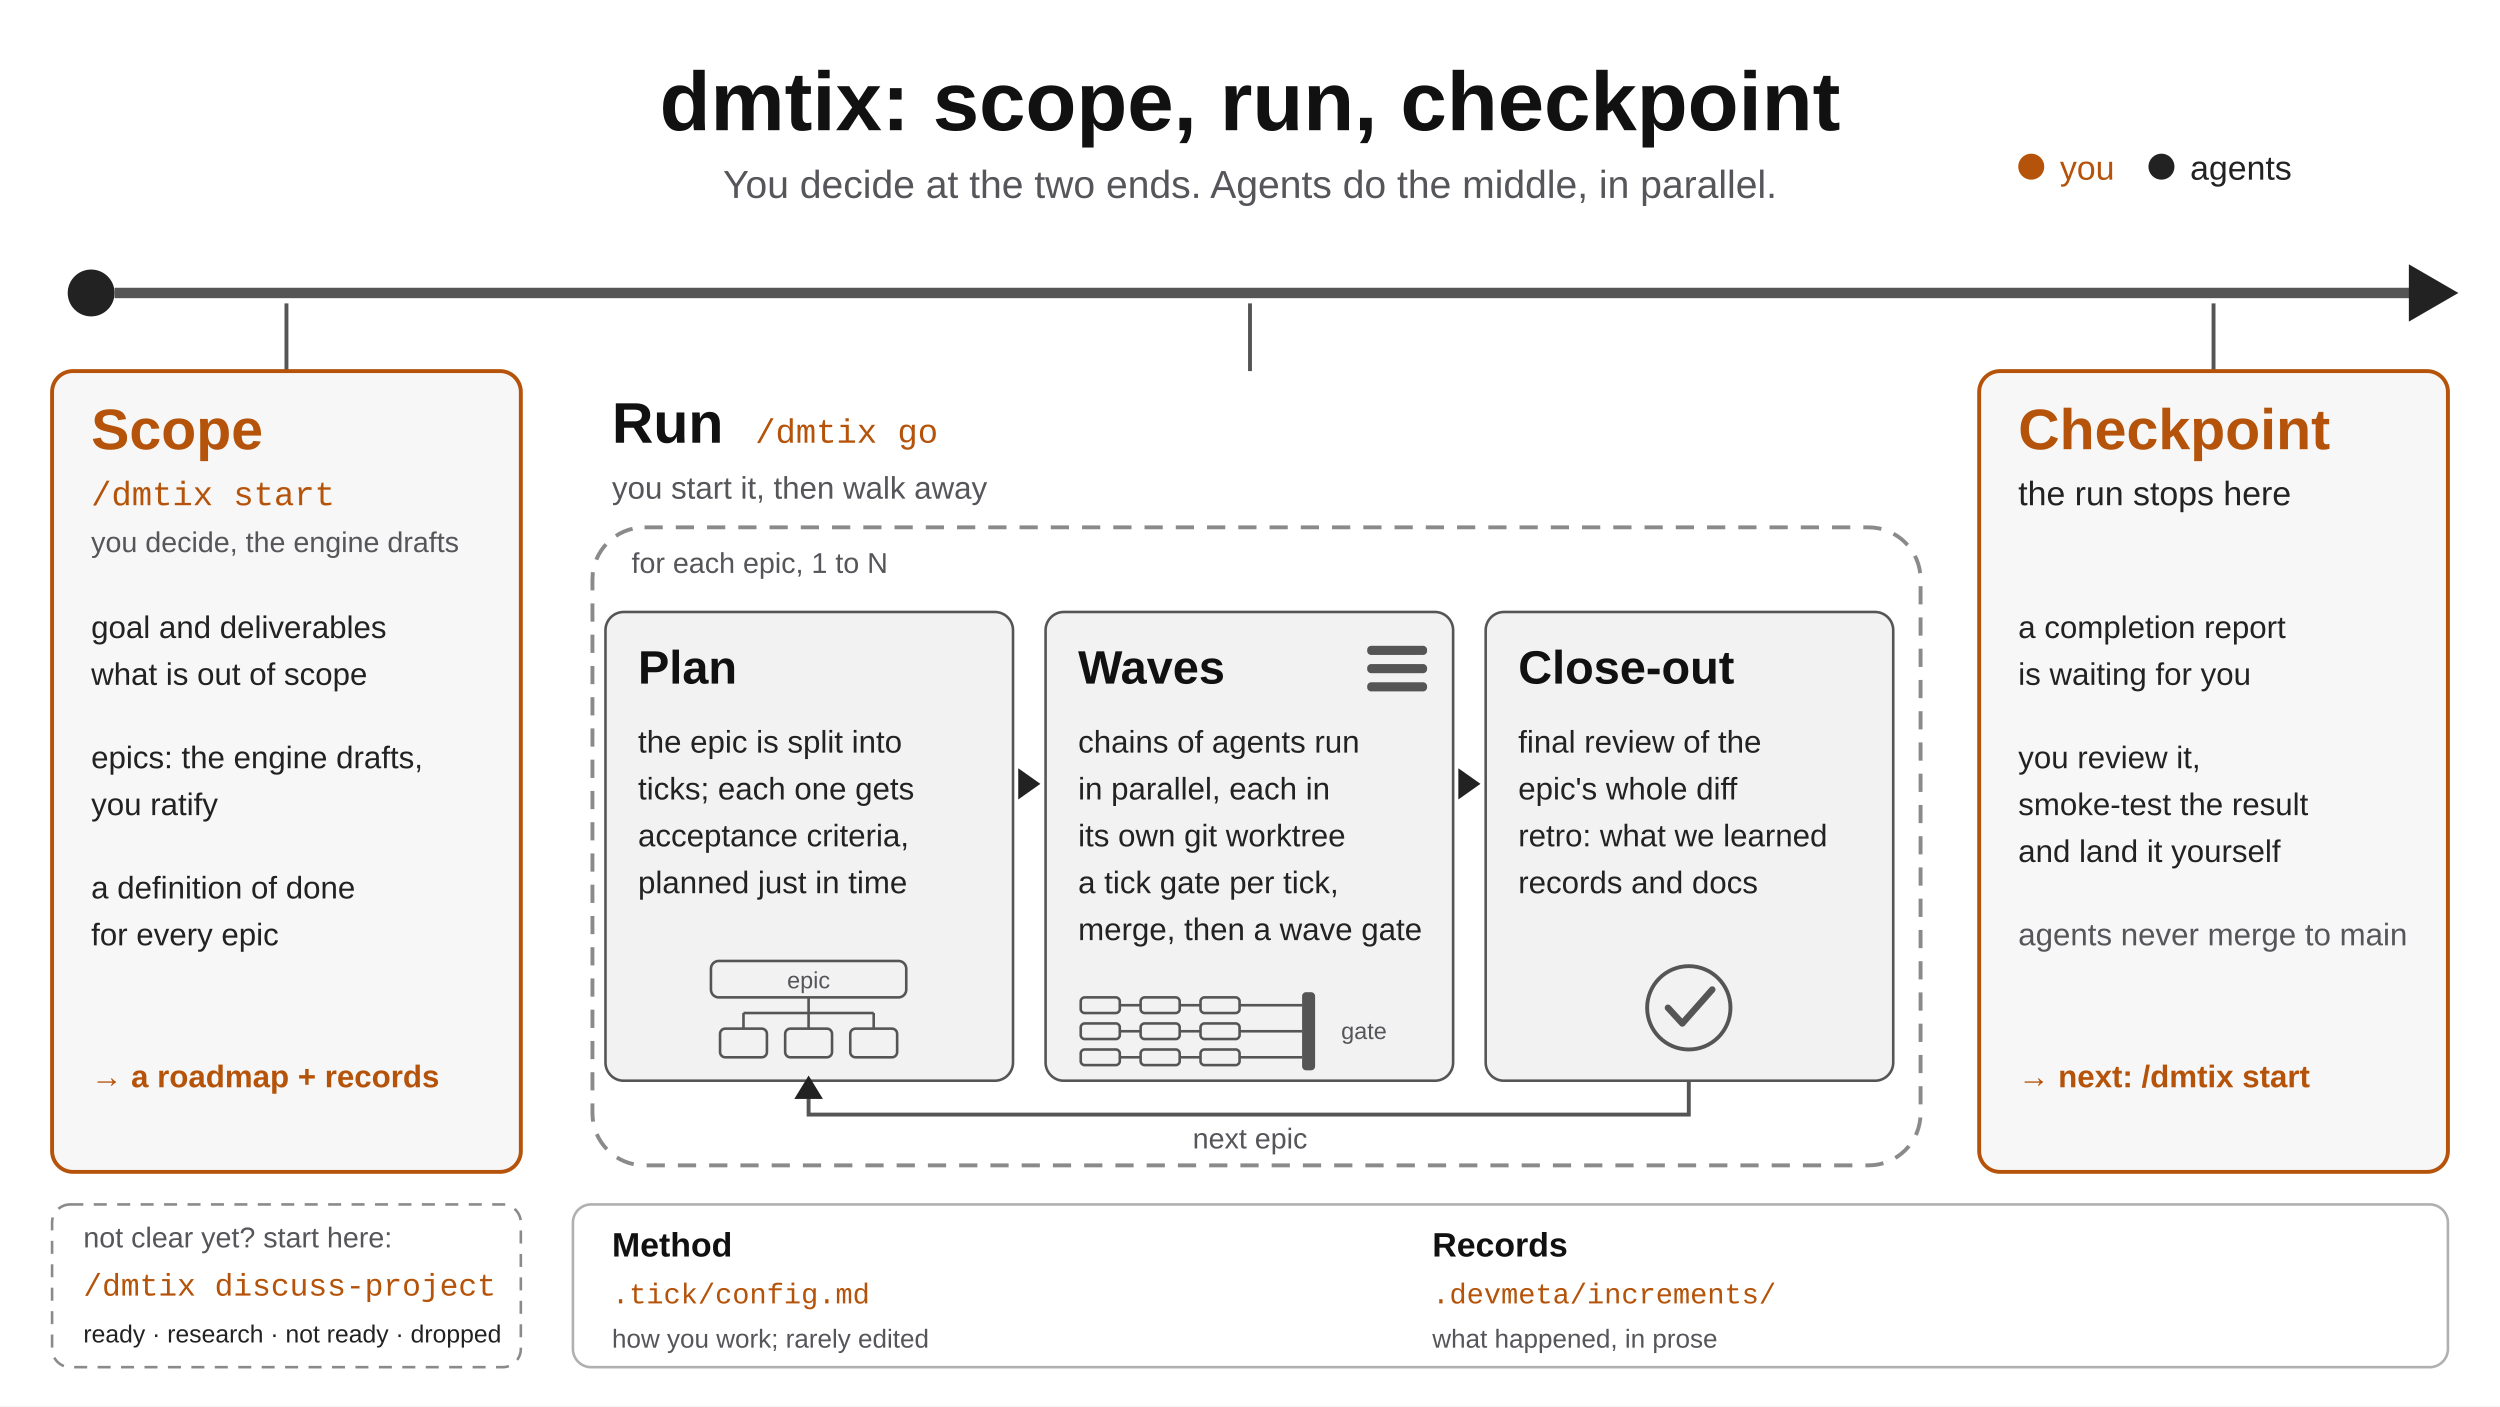
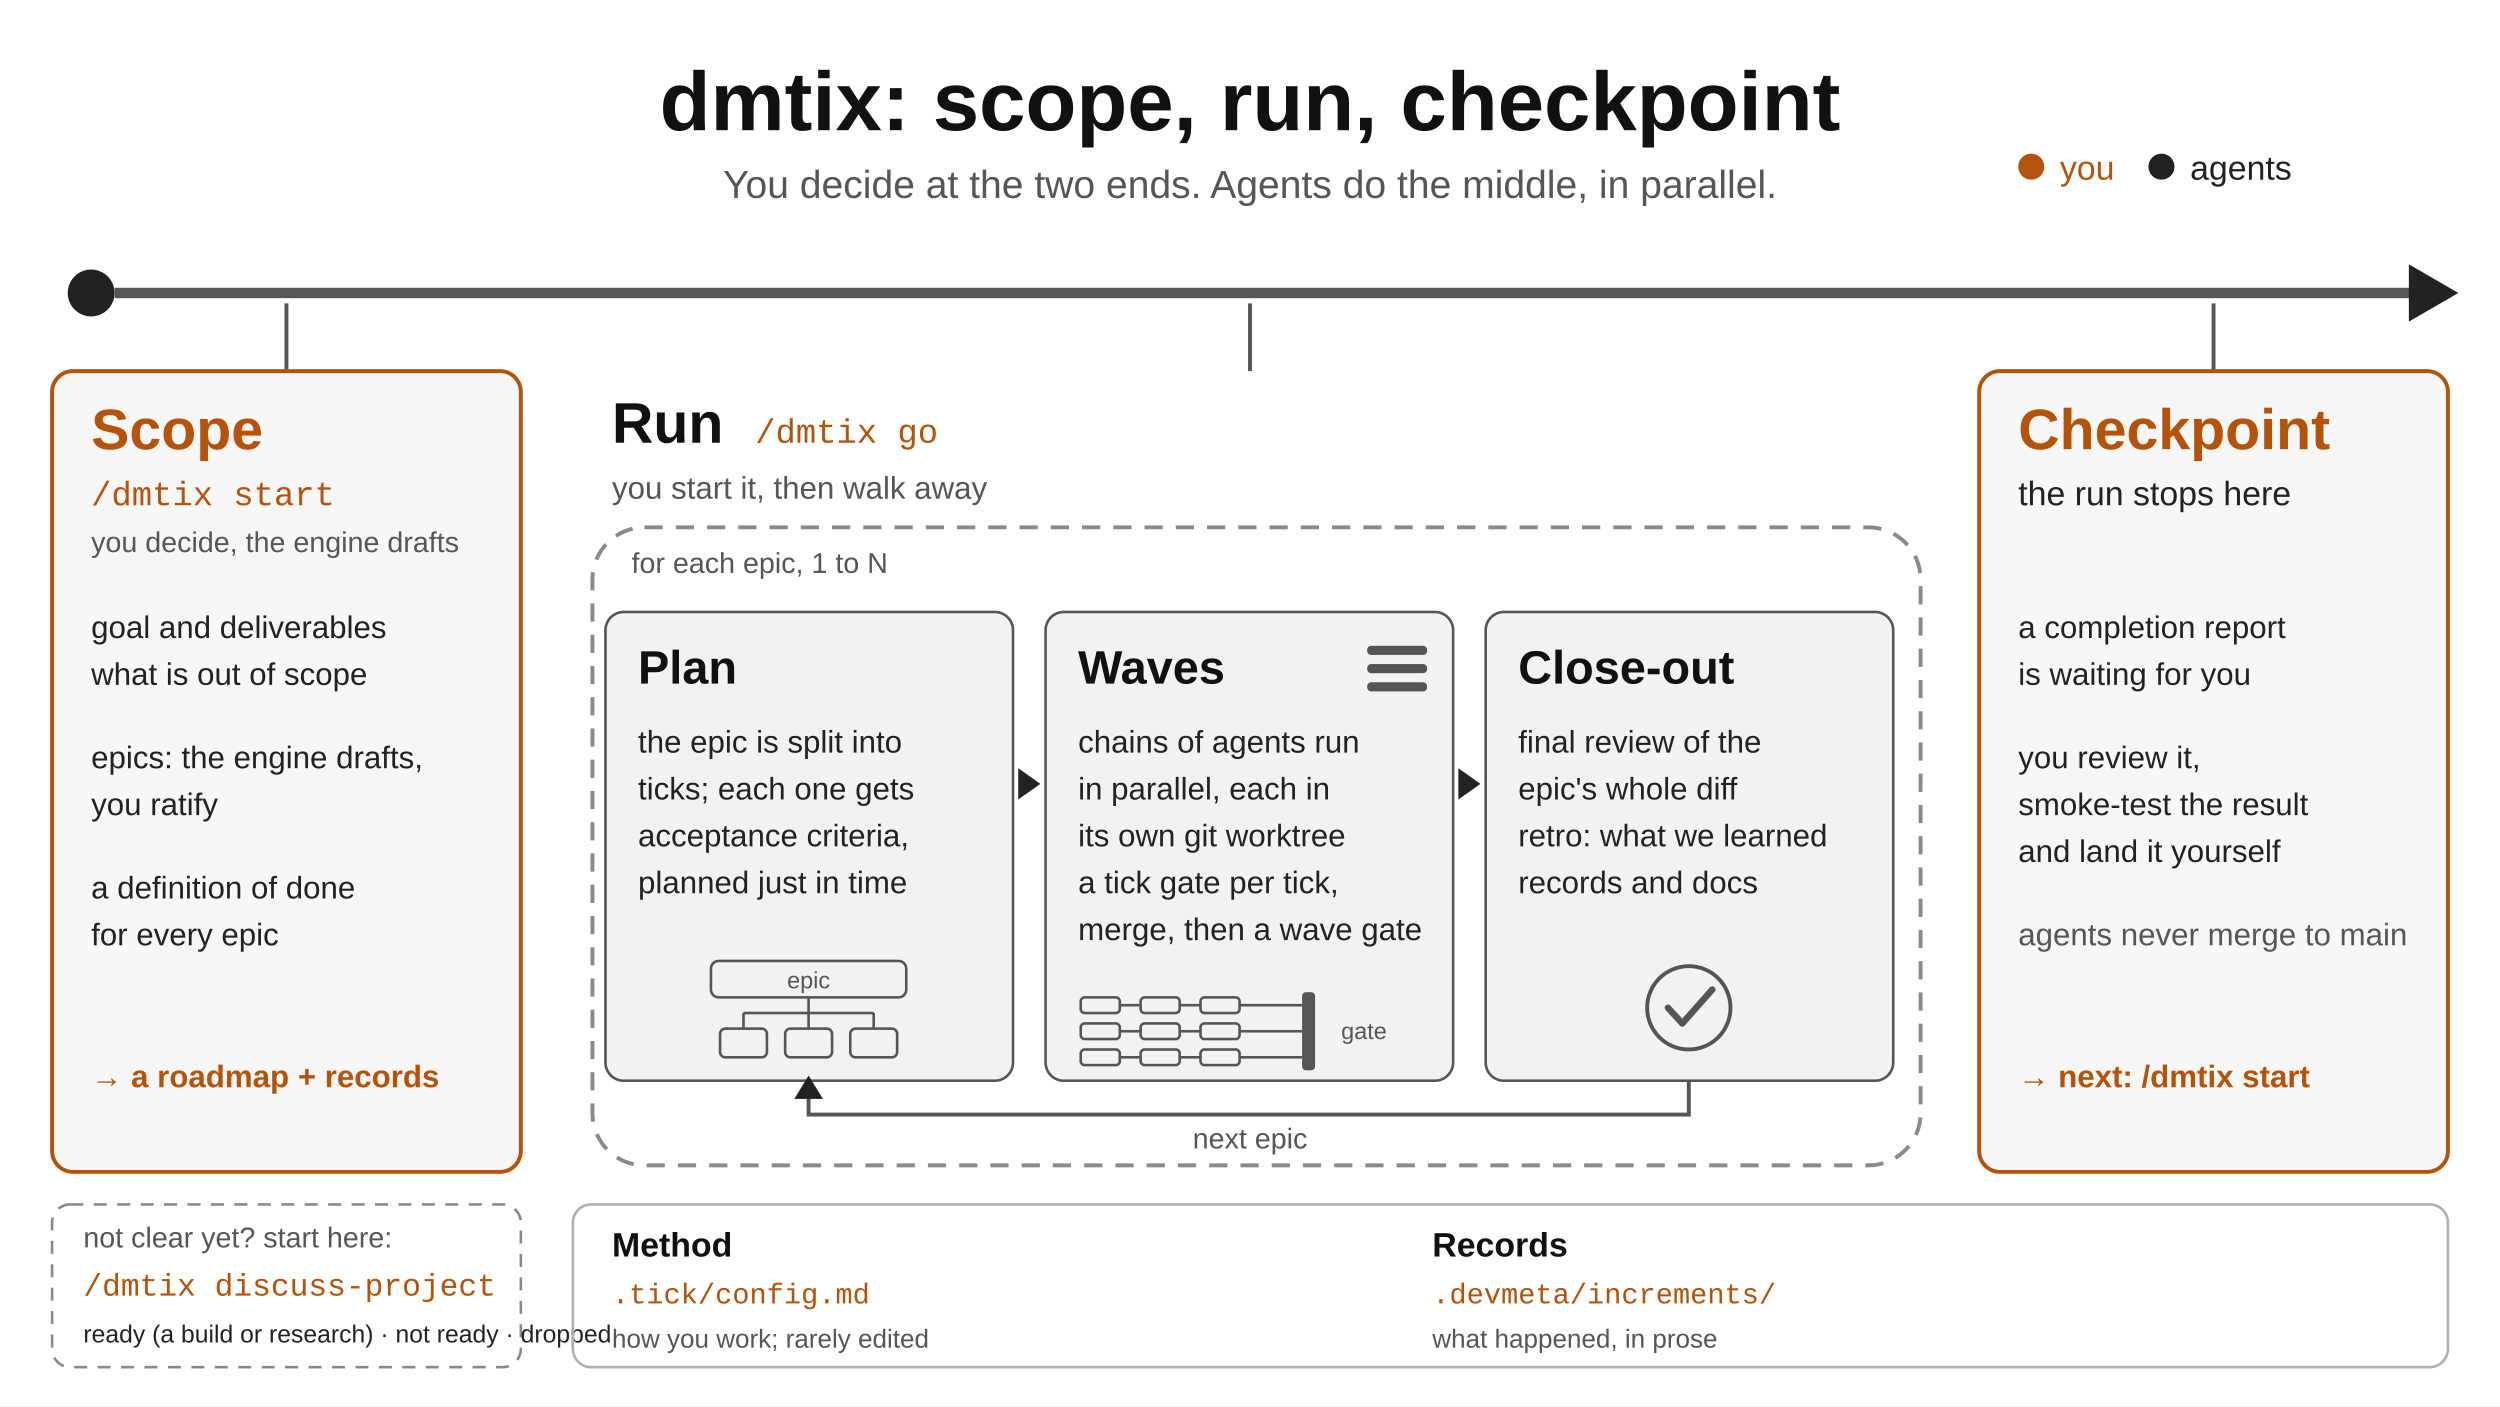
<svg xmlns="http://www.w3.org/2000/svg" viewBox="0 0 1920 1080" width="1920" height="1080">
  <rect width="1920" height="1080" fill="#ffffff" />
  <g font-family="Calibri, 'Liberation Sans', Arial, sans-serif" fill="#222222">
    <text x="960" y="100" font-size="64" font-weight="bold" text-anchor="middle" fill="#111111">dmtix: scope, run, checkpoint</text>
    <text x="960" y="152" font-size="30" text-anchor="middle" fill="#55555a">You decide at the two ends. Agents do the middle, in parallel.</text>
    <circle cx="1560" cy="128" r="10" fill="#b45309" />
    <text x="1582" y="138" font-size="26" fill="#b45309">you</text>
    <circle cx="1660" cy="128" r="10" fill="#222222" />
    <text x="1682" y="138" font-size="26">agents</text>
    <circle cx="70" cy="225" r="18" fill="#222222" />
    <line x1="88" y1="225" x2="1852" y2="225" stroke="#555555" stroke-width="8" />
    <polygon points="1850,203 1888,225 1850,247" fill="#222222" />
    <line x1="220" y1="233" x2="220" y2="285" stroke="#555555" stroke-width="3" />
    <line x1="960" y1="233" x2="960" y2="285" stroke="#555555" stroke-width="3" />
    <line x1="1700" y1="233" x2="1700" y2="285" stroke="#555555" stroke-width="3" />
    <rect x="40" y="285" width="360" height="615" rx="16" fill="#f7f7f7" stroke="#b45309" stroke-width="3" />
    <text x="70" y="345" font-size="44" font-weight="bold" fill="#b45309">Scope</text>
    <text x="70" y="388" font-size="26" font-family="Consolas, 'JetBrainsMono NF', 'Liberation Mono', monospace" fill="#b45309">/dmtix start</text>
    <text x="70" y="424" font-size="22" fill="#55555a">you decide, the engine drafts</text>
    <g font-size="24">
      <text x="70" y="490">goal and deliverables</text>
      <text x="70" y="526">what is out of scope</text>
      <text x="70" y="590">epics: the engine drafts,</text>
      <text x="70" y="626">you ratify</text>
      <text x="70" y="690">a definition of done</text>
      <text x="70" y="726">for every epic</text>
    </g>
    <text x="70" y="835" font-size="24" font-weight="bold" fill="#b45309">→ a roadmap + records</text>
    <text x="470" y="340" font-size="44" font-weight="bold" fill="#111111">Run</text>
    <text x="580" y="340" font-size="26" font-family="Consolas, 'JetBrainsMono NF', 'Liberation Mono', monospace" fill="#b45309">/dmtix go</text>
    <text x="470" y="383" font-size="24" fill="#55555a">you start it, then walk away</text>
    <rect x="455" y="405" width="1020" height="490" rx="40" fill="none" stroke="#8a8a8a" stroke-width="3" stroke-dasharray="14 10" />
    <text x="485" y="440" font-size="22" fill="#55555a">for each epic, 1 to N</text>
    <rect x="465" y="470" width="313" height="360" rx="14" fill="#f2f2f2" stroke="#555555" stroke-width="2" />
    <text x="490" y="525" font-size="36" font-weight="bold" fill="#111111">Plan</text>
    <g font-size="24">
      <text x="490" y="578">the epic is split into</text>
      <text x="490" y="614">ticks; each one gets</text>
      <text x="490" y="650">acceptance criteria,</text>
      <text x="490" y="686">planned just in time</text>
    </g>
    <rect x="803" y="470" width="313" height="360" rx="14" fill="#f2f2f2" stroke="#555555" stroke-width="2" />
    <text x="828" y="525" font-size="36" font-weight="bold" fill="#111111">Waves</text>
    <rect x="1050" y="496" width="46" height="7" rx="3" fill="#555555" />
    <rect x="1050" y="510" width="46" height="7" rx="3" fill="#555555" />
    <rect x="1050" y="524" width="46" height="7" rx="3" fill="#555555" />
    <g font-size="24">
      <text x="828" y="578">chains of agents run</text>
      <text x="828" y="614">in parallel, each in</text>
      <text x="828" y="650">its own git worktree</text>
      <text x="828" y="686">a tick gate per tick,</text>
      <text x="828" y="722">merge, then a wave gate</text>
    </g>
    <rect x="1141" y="470" width="313" height="360" rx="14" fill="#f2f2f2" stroke="#555555" stroke-width="2" />
    <text x="1166" y="525" font-size="36" font-weight="bold" fill="#111111">Close-out</text>
    <g font-size="24">
      <text x="1166" y="578">final review of the</text>
      <text x="1166" y="614">epic's whole diff</text>
      <text x="1166" y="650">retro: what we learned</text>
      <text x="1166" y="686">records and docs</text>
    </g>
    <g transform="translate(0 22)">
      <g fill="none" stroke="#555555" stroke-width="2">
        <rect x="546" y="716" width="150" height="28" rx="6" />
        <path d="M621 744 V756 M571 756 H671 M571 756 V768 M621 756 V768 M671 756 V768" />
        <rect x="553" y="768" width="36" height="22" rx="4" />
        <rect x="603" y="768" width="36" height="22" rx="4" />
        <rect x="653" y="768" width="36" height="22" rx="4" />
      </g>
      <text x="621" y="737" font-size="18" text-anchor="middle" fill="#55555a">epic</text>
      <g fill="none" stroke="#555555" stroke-width="2">
        <rect x="830" y="744" width="30" height="12" rx="3" />
        <rect x="876" y="744" width="30" height="12" rx="3" />
        <rect x="922" y="744" width="30" height="12" rx="3" />
        <rect x="830" y="764" width="30" height="12" rx="3" />
        <rect x="876" y="764" width="30" height="12" rx="3" />
        <rect x="922" y="764" width="30" height="12" rx="3" />
        <rect x="830" y="784" width="30" height="12" rx="3" />
        <rect x="876" y="784" width="30" height="12" rx="3" />
        <rect x="922" y="784" width="30" height="12" rx="3" />
        <path d="M860 750 H876 M906 750 H922 M860 770 H876 M906 770 H922 M860 790 H876 M906 790 H922" />
        <path d="M952 750 H1000 M952 770 H1000 M952 790 H1000" />
      </g>
      <rect x="1000" y="740" width="10" height="60" rx="3" fill="#555555" />
      <text x="1030" y="776" font-size="18" fill="#55555a">gate</text>
      <circle cx="1297" cy="752" r="32" fill="none" stroke="#555555" stroke-width="3" />
      <path d="M1281 752 L1292 764 L1315 738" fill="none" stroke="#555555" stroke-width="5" stroke-linecap="round" stroke-linejoin="round" />
    </g>
    <polygon points="782,590 799,602 782,614" fill="#222222" />
    <polygon points="1120,590 1137,602 1120,614" fill="#222222" />
    <path d="M1297 830 V856 H621 V838" fill="none" stroke="#555555" stroke-width="3" />
    <polygon points="610,844 621,826 632,844" fill="#222222" />
    <text x="960" y="882" font-size="22" text-anchor="middle" fill="#55555a">next epic</text>
    <rect x="1520" y="285" width="360" height="615" rx="16" fill="#f7f7f7" stroke="#b45309" stroke-width="3" />
    <text x="1550" y="345" font-size="44" font-weight="bold" fill="#b45309">Checkpoint</text>
    <text x="1550" y="388" font-size="26" fill="#222222">the run stops here</text>
    <g font-size="24">
      <text x="1550" y="490">a completion report</text>
      <text x="1550" y="526">is waiting for you</text>
      <text x="1550" y="590">you review it,</text>
      <text x="1550" y="626">smoke-test the result</text>
      <text x="1550" y="662">and land it yourself</text>
      <text x="1550" y="726" fill="#55555a">agents never merge to main</text>
    </g>
    <text x="1550" y="835" font-size="24" font-weight="bold" fill="#b45309">→ next: /dmtix start</text>
    <rect x="40" y="925" width="360" height="125" rx="14" fill="none" stroke="#8a8a8a" stroke-width="2" stroke-dasharray="10 8" />
    <text x="64" y="958" font-size="22" fill="#55555a">not clear yet? start here:</text>
    <text x="64" y="995" font-size="24" font-family="Consolas, 'JetBrainsMono NF', 'Liberation Mono', monospace" fill="#b45309">/dmtix discuss-project</text>
-     <text x="64" y="1031" font-size="19" fill="#222222">ready · research · not ready · dropped</text>
+     <text x="64" y="1031" font-size="19" fill="#222222">ready (a build or research) · not ready · dropped</text>
    <rect x="440" y="925" width="1440" height="125" rx="14" fill="none" stroke="#b0b0b0" stroke-width="2" />
    <g font-size="26" font-weight="bold" fill="#111111">
      <text x="470" y="965">Method</text>
      <text x="1100" y="965">Records</text>
    </g>
    <g font-size="22" font-family="Consolas, 'JetBrainsMono NF', 'Liberation Mono', monospace" fill="#b45309">
      <text x="470" y="1001">.tick/config.md</text>
      <text x="1100" y="1001">.devmeta/increments/</text>
    </g>
    <g font-size="20" fill="#55555a">
      <text x="470" y="1035">how you work; rarely edited</text>
      <text x="1100" y="1035">what happened, in prose</text>
    </g>
  </g>
</svg>
